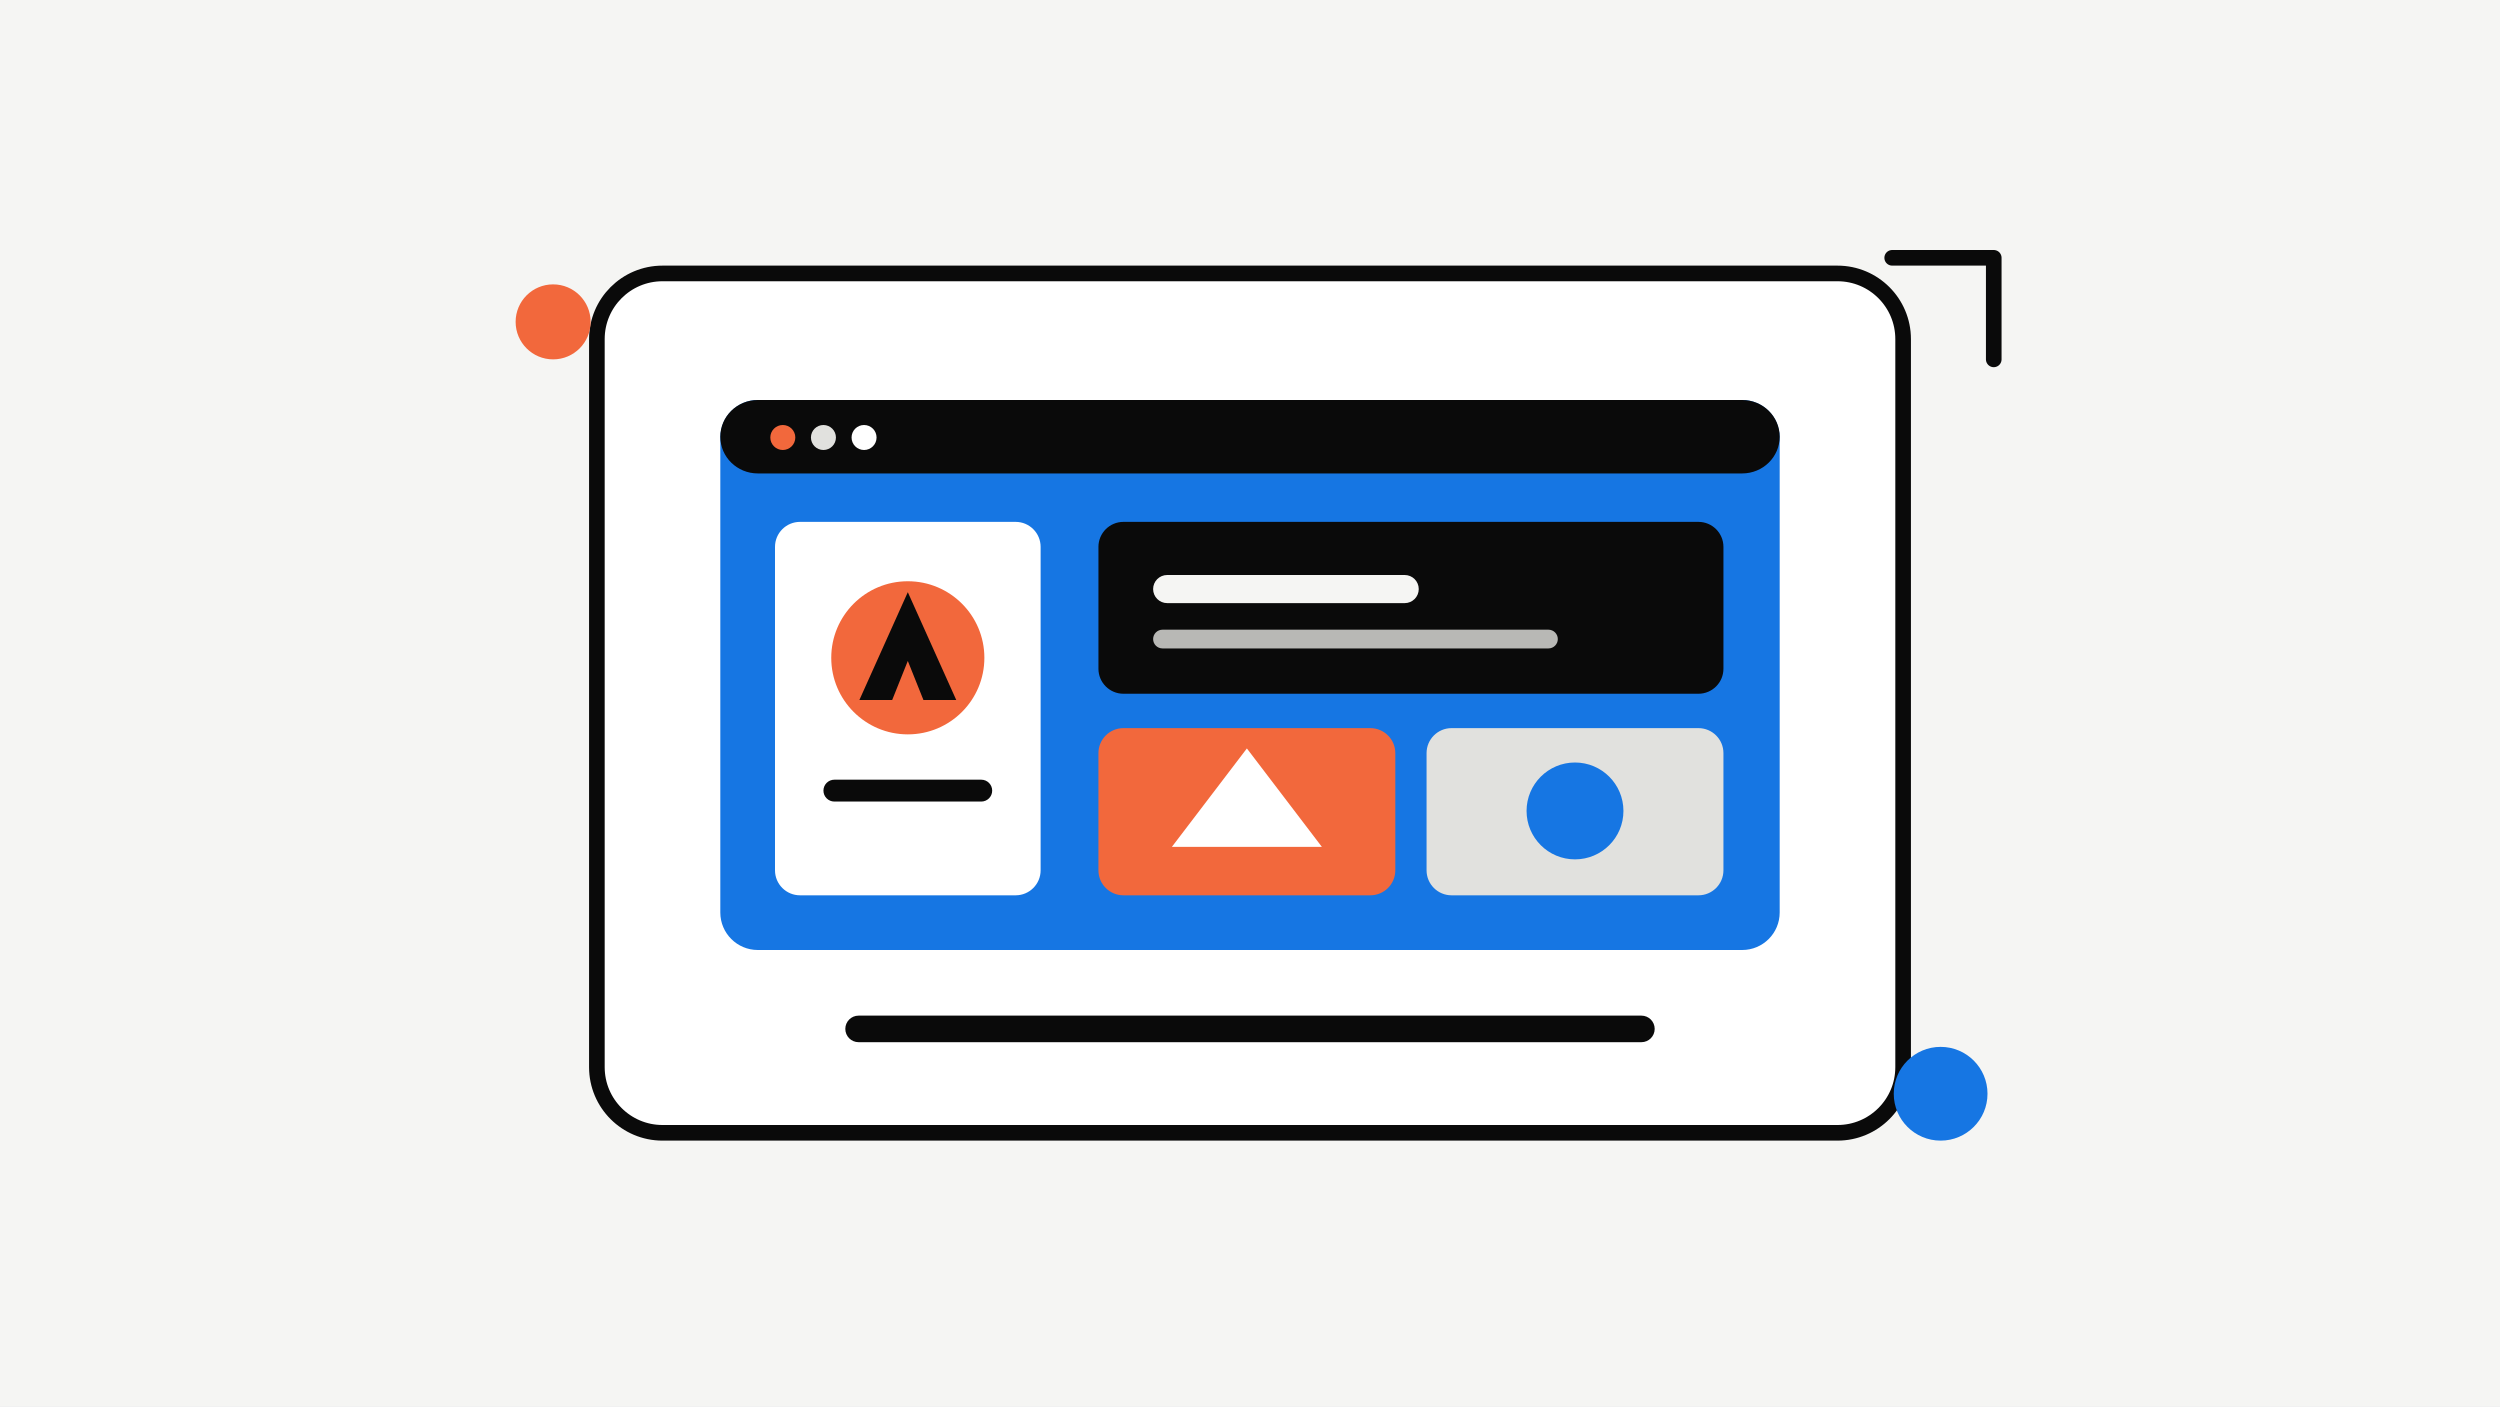
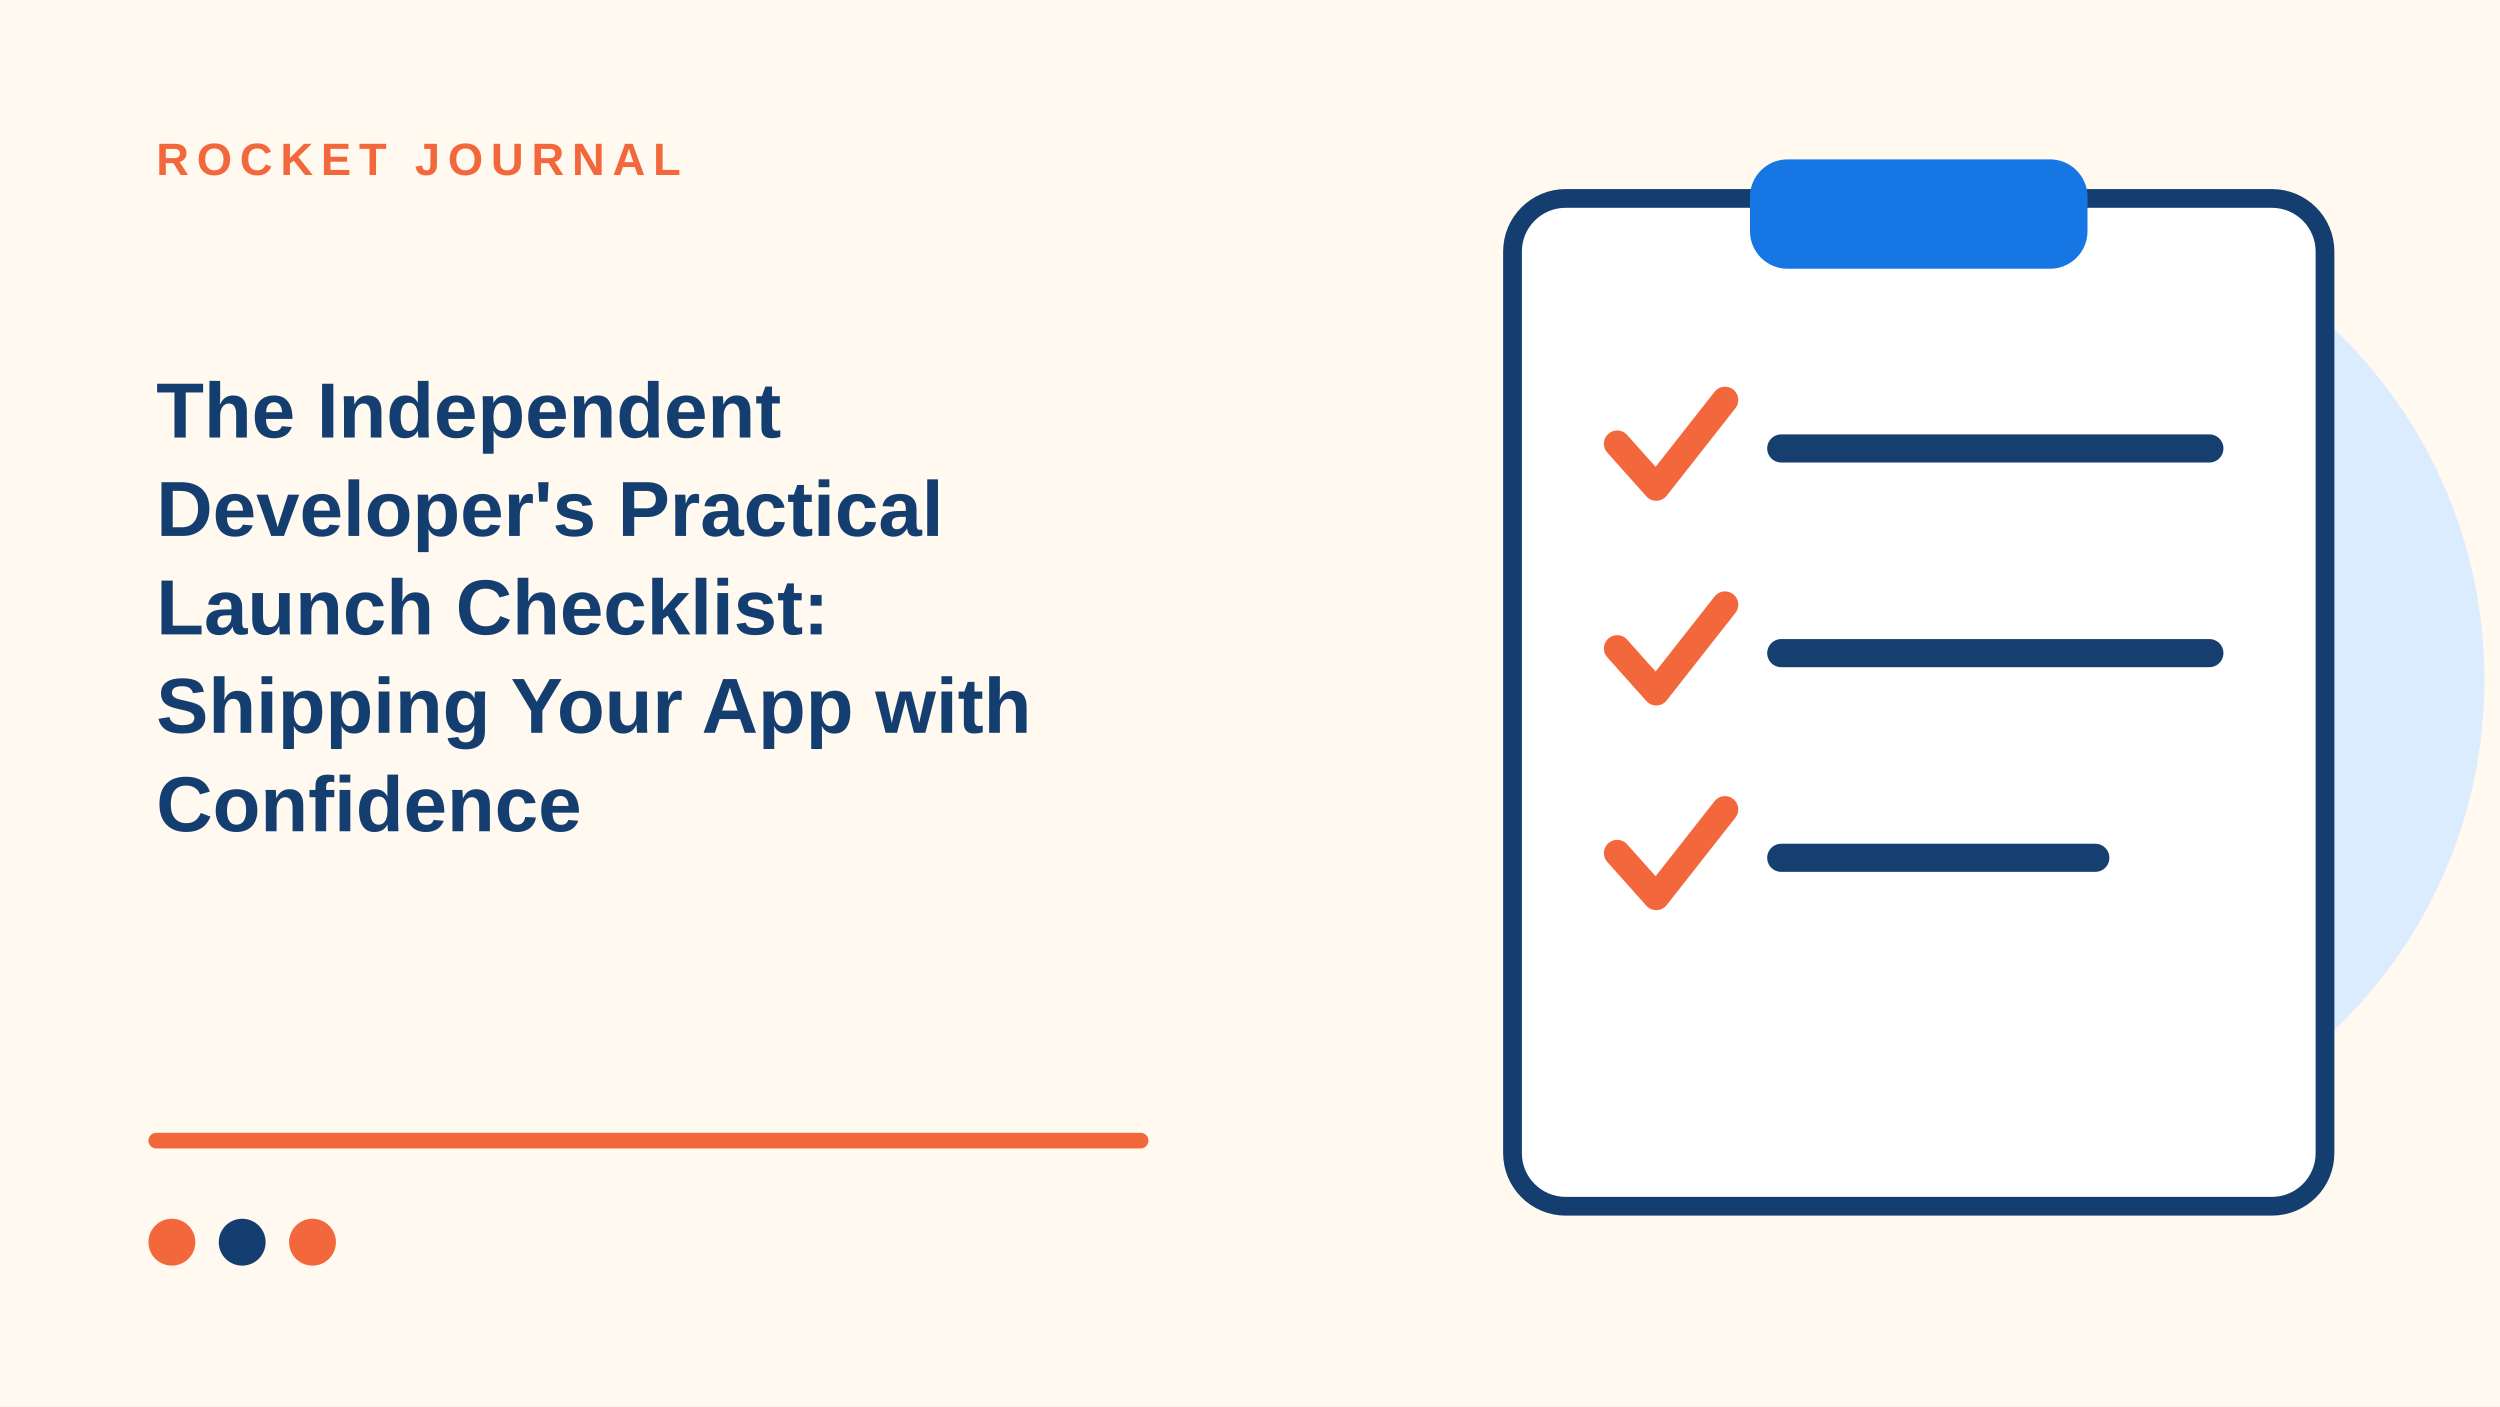
- <svg xmlns="http://www.w3.org/2000/svg" width="1600" height="900" viewBox="0 0 1600 900" role="img" aria-labelledby="title desc">
-   <rect width="1600" height="900" fill="#F5F5F3" />
-   <rect x="382" y="175" width="836" height="550" rx="42" fill="#FFFFFF" stroke="#0A0A0A" stroke-width="10" />
-   <rect x="461" y="256" width="678" height="352" rx="24" fill="#1676E3" />
-   <rect x="461" y="256" width="678" height="47" rx="24" fill="#0A0A0A" />
-   <circle cx="501" cy="280" r="8" fill="#F2683C" />
-   <circle cx="527" cy="280" r="8" fill="#E1E1DE" />
-   <circle cx="553" cy="280" r="8" fill="#FFFFFF" />
-   <rect x="496" y="334" width="170" height="239" rx="16" fill="#FFFFFF" />
-   <circle cx="581" cy="421" r="49" fill="#F2683C" />
-   <path d="M550 448l31-69 31 69h-21l-10-25-10 25z" fill="#0A0A0A" />
-   <rect x="527" y="499" width="108" height="14" rx="7" fill="#0A0A0A" />
-   <rect x="703" y="334" width="400" height="110" rx="16" fill="#0A0A0A" />
-   <rect x="738" y="368" width="170" height="18" rx="9" fill="#F5F5F3" />
-   <rect x="738" y="403" width="259" height="12" rx="6" fill="#B8B8B5" />
-   <rect x="703" y="466" width="190" height="107" rx="16" fill="#F2683C" />
-   <rect x="913" y="466" width="190" height="107" rx="16" fill="#E1E1DE" />
-   <path d="M750 542l48-63 48 63z" fill="#FFFFFF" />
-   <circle cx="1008" cy="519" r="31" fill="#1676E3" />
-   <rect x="541" y="650" width="518" height="17" rx="8.5" fill="#0A0A0A" />
-   <circle cx="354" cy="206" r="24" fill="#F2683C" />
-   <circle cx="1242" cy="700" r="30" fill="#1676E3" />
-   <path d="M1211 165h65v65" fill="none" stroke="#0A0A0A" stroke-width="10" stroke-linecap="round" stroke-linejoin="round" />
+ <svg xmlns="http://www.w3.org/2000/svg" width="1600" height="900" viewBox="0 0 1600 900" data-variant="1" role="img" aria-labelledby="title desc">
+   <rect width="1600" height="900" fill="#FFF9F0" />
+   <g font-family="Arial, Helvetica, sans-serif" style="color:#153E70">
+     <text x="100" y="112" fill="#F2683C" font-size="29" font-weight="700" letter-spacing="5">ROCKET JOURNAL</text>
+     <text x="100" y="280" font-size="50" font-weight="750" fill="currentColor">The Independent</text>
+     <text x="100" y="343" font-size="50" font-weight="750" fill="currentColor">Developer's Practical</text>
+     <text x="100" y="406" font-size="50" font-weight="750" fill="currentColor">Launch Checklist:</text>
+     <text x="100" y="469" font-size="50" font-weight="750" fill="currentColor">Shipping Your App with</text>
+     <text x="100" y="532" font-size="50" font-weight="750" fill="currentColor">Confidence</text>
+     <path d="M100 730h630" stroke="#F2683C" stroke-width="10" stroke-linecap="round" />
+     <circle cx="110" cy="795" r="15" fill="#F2683C" />
+     <circle cx="155" cy="795" r="15" fill="#153E70" />
+     <circle cx="200" cy="795" r="15" fill="#F2683C" />
+   </g>
+   <circle cx="1280" cy="435" r="310" fill="#DBECFF" />
+   <rect x="968" y="127" width="520" height="645" rx="34" fill="#FFFFFF" stroke="#153E70" stroke-width="12" />
+   <rect x="1120" y="102" width="216" height="70" rx="24" fill="#1676E3" />
+   <path d="M1035 284l25 28 44-56M1035 415l25 28 44-56M1035 546l25 28 44-56" fill="none" stroke="#F2683C" stroke-width="17" stroke-linecap="round" stroke-linejoin="round" />
+   <path d="M1140 287h274M1140 418h274M1140 549h201" stroke="#163F70" stroke-width="18" stroke-linecap="round" />
</svg>
